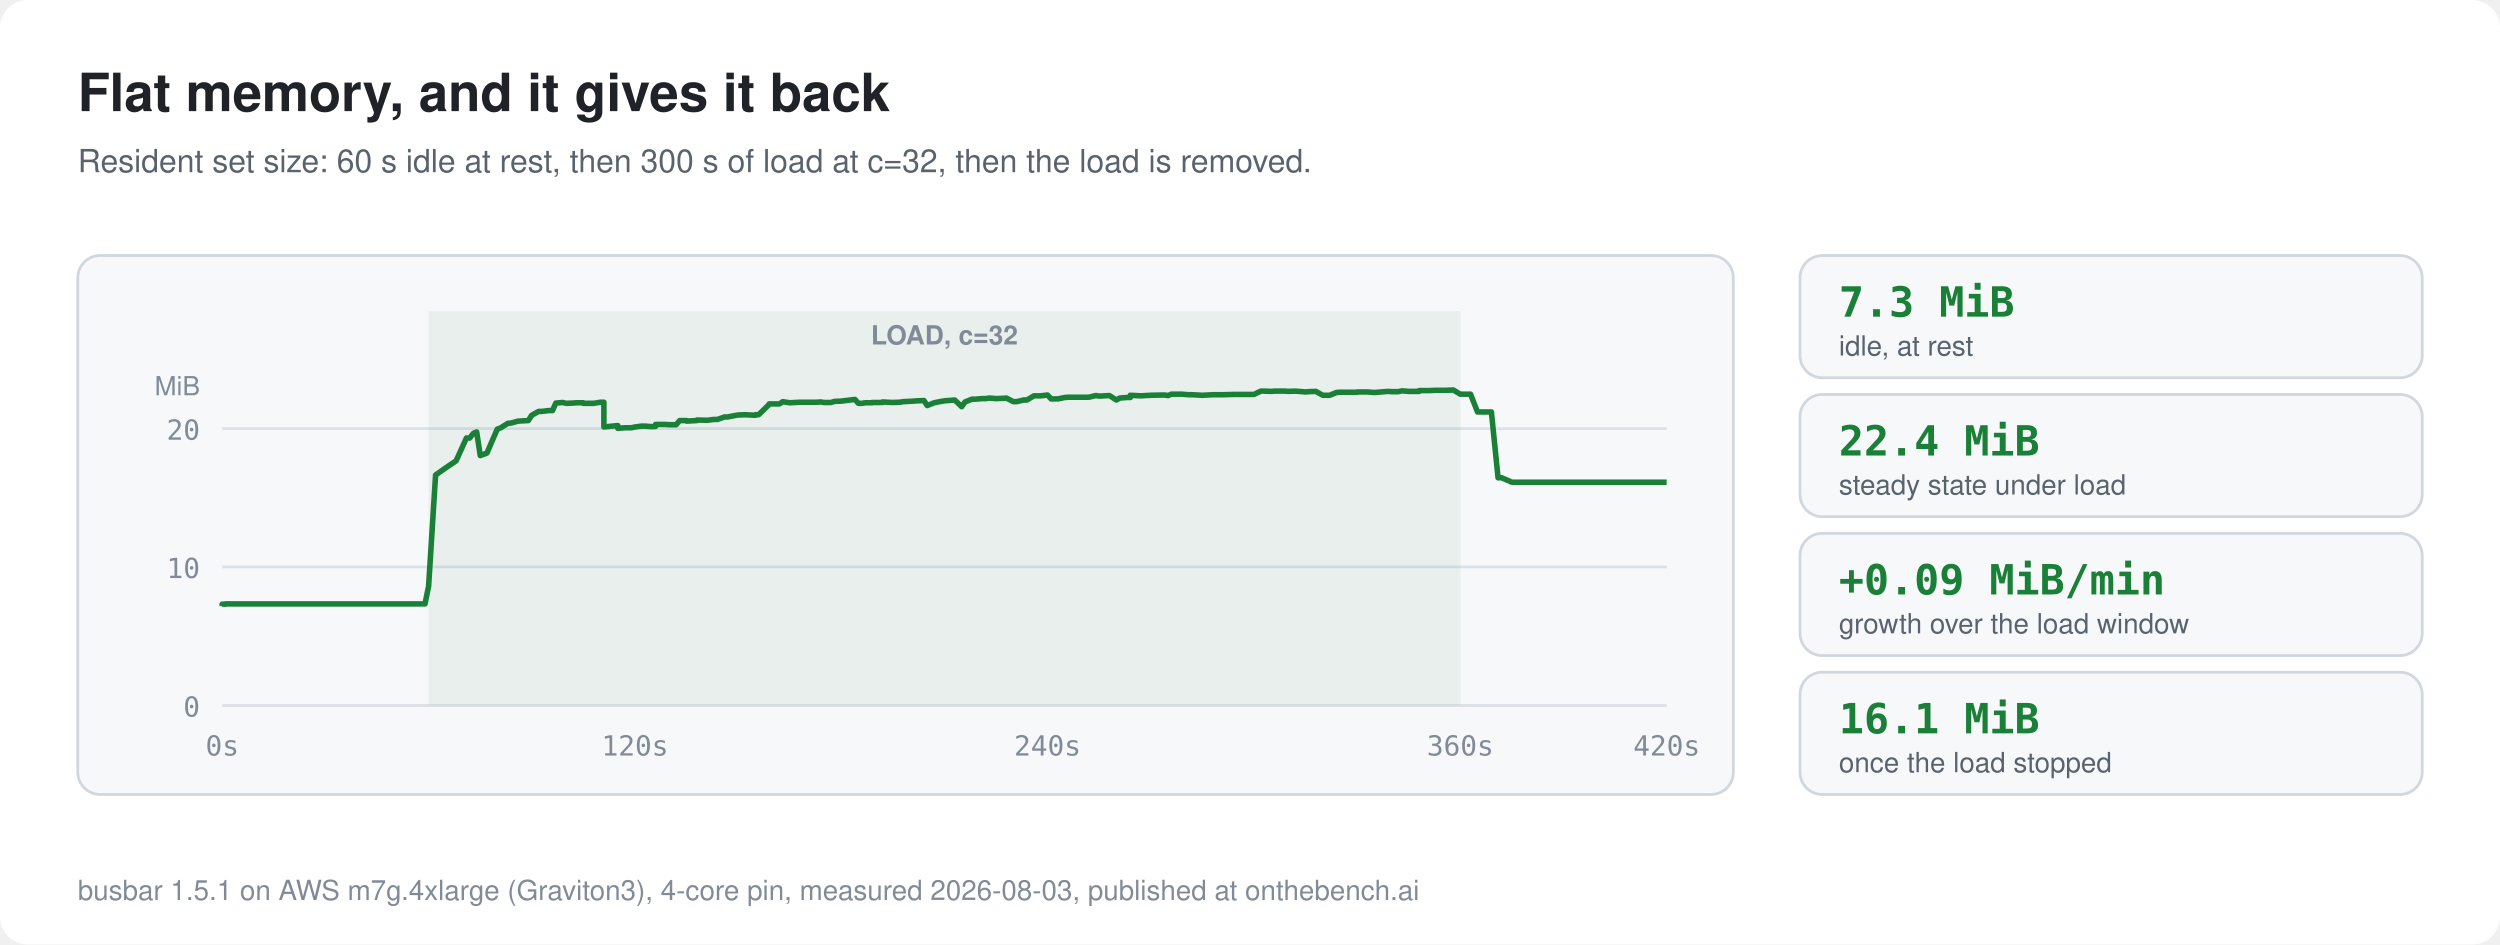
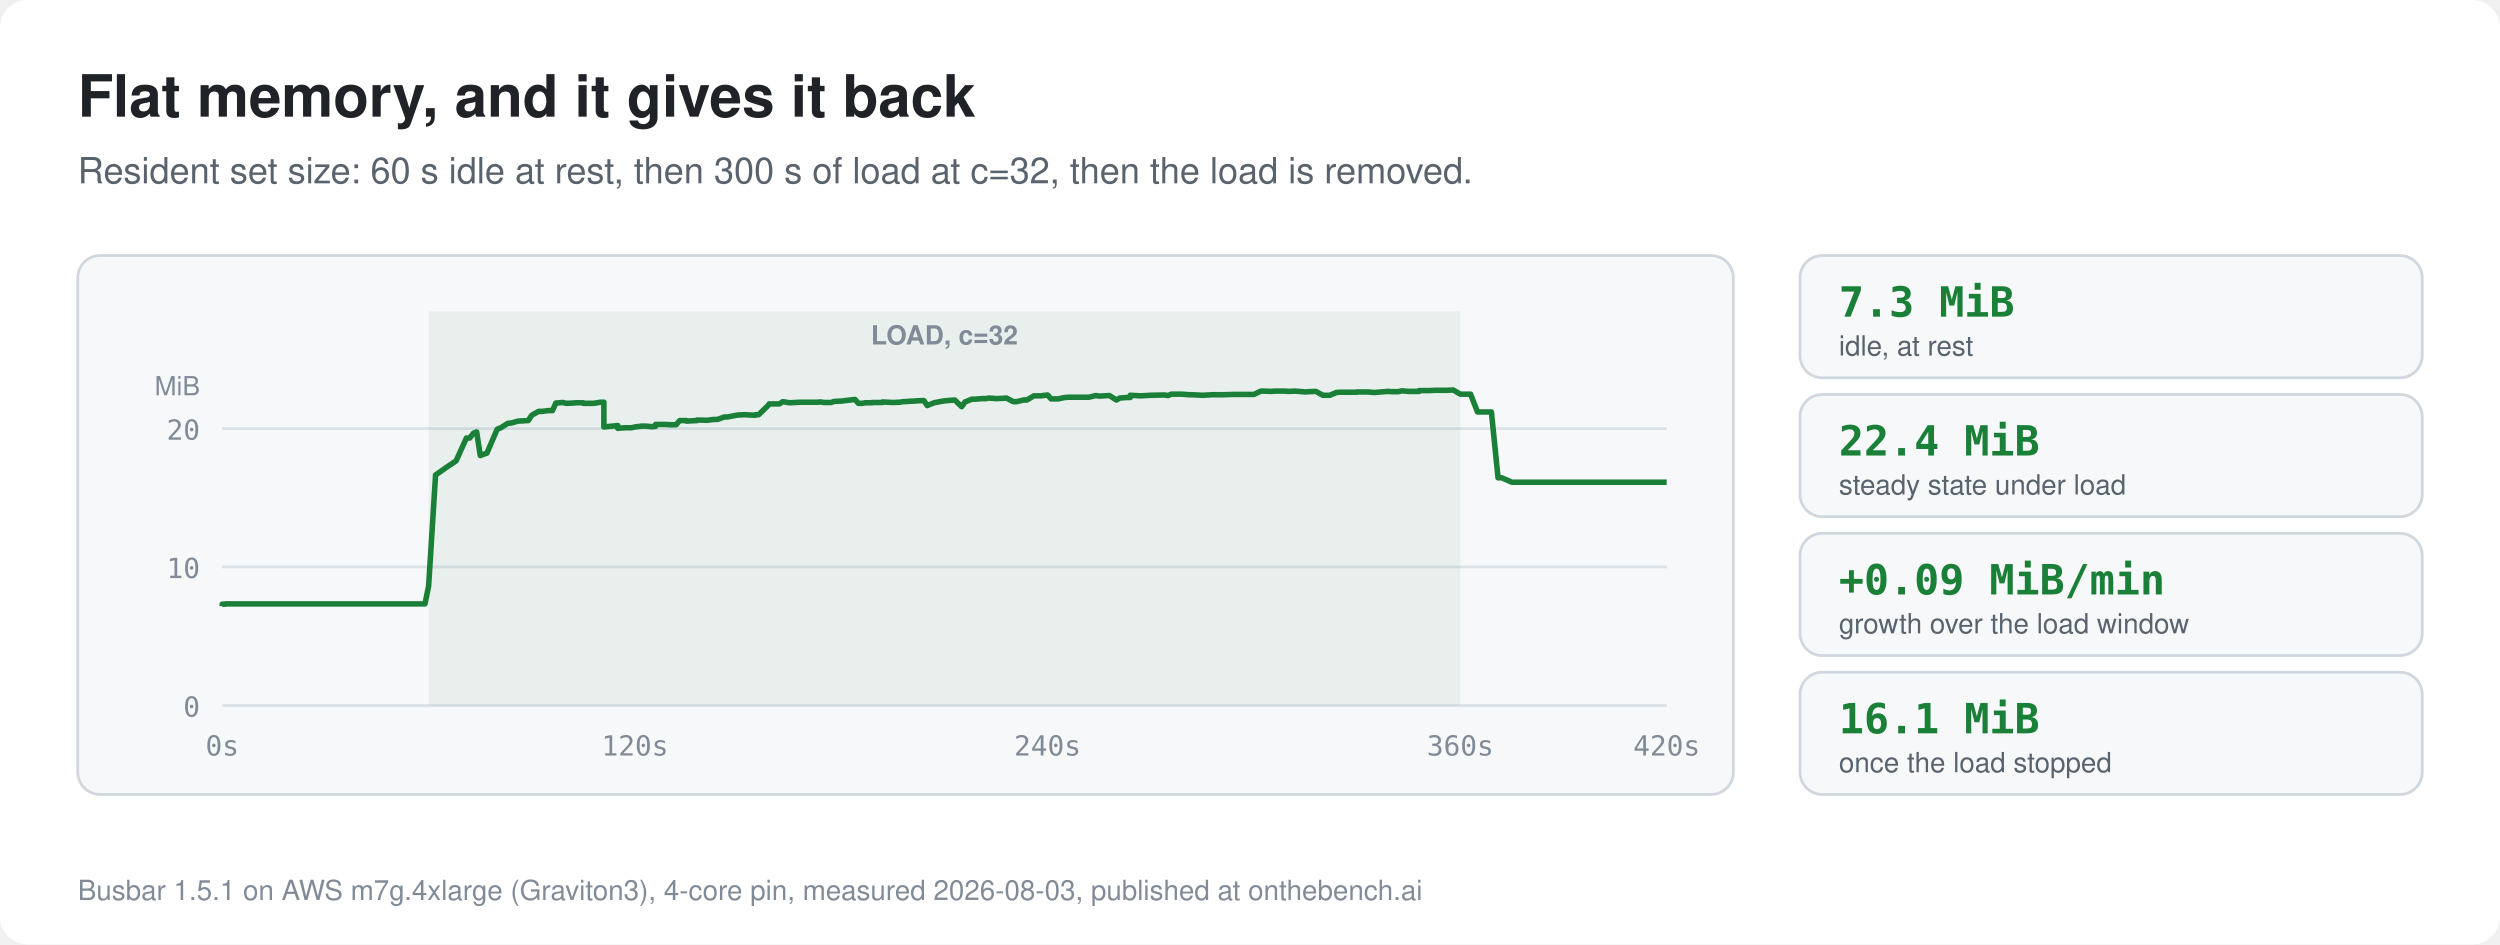
<svg xmlns="http://www.w3.org/2000/svg" width="900" height="340" viewBox="0 0 900 340" role="img" aria-label="Flat memory, and it gives it back">
  <rect width="900" height="340" rx="10" fill="#ffffff" />
-   <text x="28.0" y="40.0" font-family="ui-sans-serif,-apple-system,BlinkMacSystemFont,'Segoe UI',Helvetica,Arial,sans-serif" font-size="19" font-weight="650" fill="#1f2328" text-anchor="start">Flat memory, and it gives it back</text>
-   <text x="28.0" y="62.0" font-family="ui-sans-serif,-apple-system,BlinkMacSystemFont,'Segoe UI',Helvetica,Arial,sans-serif" font-size="11.5" font-weight="400" fill="#59636e" text-anchor="start">Resident set size: 60 s idle at rest, then 300 s of load at c=32, then the load is removed.</text>
+   <text x="28.0" y="42.0" font-family="ui-sans-serif,-apple-system,BlinkMacSystemFont,'Segoe UI',Helvetica,Arial,sans-serif" font-size="21" font-weight="650" fill="#1f2328" text-anchor="start">Flat memory, and it gives it back</text>
+   <text x="28.0" y="66.0" font-family="ui-sans-serif,-apple-system,BlinkMacSystemFont,'Segoe UI',Helvetica,Arial,sans-serif" font-size="13" font-weight="400" fill="#59636e" text-anchor="start">Resident set size: 60 s idle at rest, then 300 s of load at c=32, then the load is removed.</text>
  <rect x="28.0" y="92.0" width="596.0" height="194.0" rx="8" fill="#f6f8fa" stroke="#d0d7de" stroke-width="1" />
  <line x1="80" y1="254.0" x2="600" y2="254.0" stroke="#d0d7de" stroke-width="1" opacity="0.7" />
  <text x="72.0" y="258.0" font-family="ui-monospace,SFMono-Regular,'SF Mono',Menlo,Consolas,monospace" font-size="10" font-weight="400" fill="#818b98" text-anchor="end">0</text>
  <line x1="80" y1="204.1" x2="600" y2="204.1" stroke="#d0d7de" stroke-width="1" opacity="0.7" />
  <text x="72.0" y="208.1" font-family="ui-monospace,SFMono-Regular,'SF Mono',Menlo,Consolas,monospace" font-size="10" font-weight="400" fill="#818b98" text-anchor="end">10</text>
  <line x1="80" y1="154.3" x2="600" y2="154.3" stroke="#d0d7de" stroke-width="1" opacity="0.7" />
  <text x="72.0" y="158.3" font-family="ui-monospace,SFMono-Regular,'SF Mono',Menlo,Consolas,monospace" font-size="10" font-weight="400" fill="#818b98" text-anchor="end">20</text>
  <text x="72.0" y="142.3" font-family="ui-sans-serif,-apple-system,BlinkMacSystemFont,'Segoe UI',Helvetica,Arial,sans-serif" font-size="9.5" font-weight="400" fill="#818b98" text-anchor="end">MiB</text>
  <rect x="154.3" y="112.0" width="371.4" height="142.0" fill="#1a7f37" opacity="0.07" />
  <text x="340.0" y="124.0" font-family="ui-sans-serif,-apple-system,BlinkMacSystemFont,'Segoe UI',Helvetica,Arial,sans-serif" font-size="9.5" font-weight="700" fill="#818b98" text-anchor="middle">LOAD, c=32</text>
  <polyline points="80.0,218.2 80.0,217.5 80.0,217.5 80.0,217.5 81.2,217.5 81.2,217.4 81.2,217.4 82.5,217.4 82.5,217.4 83.7,217.4 83.7,217.4 85.0,217.4 85.0,217.4 86.2,217.4 86.2,217.4 86.2,217.4 87.4,217.4 87.4,217.4 88.7,217.4 88.7,217.4 89.9,217.4 91.1,217.4 91.1,217.4 91.1,217.4 92.4,217.4 92.4,217.4 93.6,217.4 93.6,217.4 94.9,217.4 94.9,217.4 96.1,217.4 96.1,217.4 97.3,217.4 97.3,217.4 98.6,217.4 98.6,217.4 99.8,217.4 99.8,217.4 101.0,217.4 102.3,217.4 102.3,217.4 102.3,217.4 103.5,217.4 103.5,217.4 104.8,217.4 104.8,217.4 106.0,217.4 107.2,217.4 107.2,217.4 108.5,217.4 108.5,217.4 108.5,217.4 109.7,217.4 109.7,217.4 111.0,217.4 111.0,217.4 112.2,217.4 113.4,217.4 113.4,217.4 113.4,217.4 114.7,217.4 114.7,217.4 115.9,217.4 115.9,217.4 117.1,217.4 118.4,217.4 118.4,217.4 119.6,217.4 119.6,217.4 119.6,217.4 120.9,217.4 120.9,217.4 122.1,217.4 123.3,217.4 123.3,217.4 124.6,217.4 124.6,217.4 124.6,217.4 125.8,217.4 125.8,217.4 127.0,217.4 127.0,217.4 128.3,217.4 129.5,217.4 129.5,217.4 130.8,217.4 130.8,217.4 130.8,217.4 132.0,217.4 132.0,217.4 133.2,217.4 134.5,217.4 134.5,217.4 135.7,217.4 135.7,217.4 137.0,217.4 137.0,217.4 137.0,217.4 138.2,217.4 138.2,217.4 139.4,217.4 140.7,217.4 140.7,217.4 141.9,217.4 141.9,217.4 141.9,217.4 143.1,217.4 143.1,217.4 144.4,217.4 145.6,217.4 145.6,217.4 146.9,217.4 146.9,217.4 148.1,217.4 148.1,217.4 148.1,217.4 149.3,217.4 150.6,217.4 150.6,217.4 151.8,217.4 151.8,217.4 153.0,217.4 153.0,217.4 153.0,217.4 154.3,211.0 156.8,171.1 156.8,171.0 160.5,168.4 160.5,168.4 164.2,165.9 164.2,165.9 167.9,157.7 169.1,157.7 170.4,156.0 171.6,155.5 172.9,164.0 175.3,163.1 179.0,154.5 180.3,154.0 182.8,152.4 184.0,152.3 186.5,151.6 186.5,151.6 190.2,151.4 191.4,149.5 193.9,148.1 195.1,148.1 197.6,147.8 198.9,147.8 200.1,145.1 202.6,144.9 203.8,145.2 206.3,145.1 207.5,145.0 210.0,145.0 210.0,145.2 213.7,145.2 216.2,144.8 217.4,144.8 217.4,153.7 222.4,153.2 222.4,154.2 224.9,154.0 227.3,154.0 228.6,153.7 231.0,153.4 232.3,153.4 234.8,153.6 236.0,153.5 236.0,152.8 239.7,152.8 241.0,152.9 243.4,152.9 244.7,151.4 247.1,151.4 247.1,151.6 250.9,151.4 250.9,151.2 254.6,151.3 257.0,151.0 258.3,151.0 260.8,150.1 262.0,150.1 264.5,149.6 265.7,149.4 268.2,149.3 271.9,149.5 271.9,149.3 273.1,149.3 276.9,145.6 276.9,145.6 276.9,145.4 280.6,145.4 281.8,144.6 284.3,145.0 284.3,145.0 288.0,144.8 291.7,144.8 294.2,144.8 295.4,144.7 296.7,144.9 299.1,144.9 300.4,144.5 302.9,144.4 305.3,144.1 307.8,143.8 309.0,145.2 310.3,145.2 311.5,145.0 314.0,145.0 314.0,144.9 317.7,144.9 317.7,144.7 321.4,144.9 323.9,144.8 325.1,144.6 328.9,144.4 328.9,144.4 330.1,144.3 332.6,144.2 333.8,146.0 336.3,145.0 338.8,144.5 340.0,144.3 343.7,144.0 343.7,144.0 346.2,146.4 347.4,144.7 349.9,143.7 351.1,143.7 353.6,143.5 354.9,143.5 356.1,143.3 358.6,143.5 361.0,143.4 362.3,143.3 364.8,144.6 366.0,144.6 368.5,144.0 369.7,144.0 372.2,142.5 373.4,142.5 374.7,142.5 377.1,142.2 378.4,143.6 380.9,143.6 383.3,143.1 384.6,143.0 387.0,143.0 388.3,143.0 392.0,143.0 394.5,142.4 395.7,142.6 399.4,142.4 401.9,144.0 403.1,143.3 405.6,143.1 406.9,143.1 406.9,142.3 410.6,142.5 414.3,142.3 419.2,142.2 420.5,142.4 421.7,141.9 425.4,141.9 427.9,142.1 429.1,142.1 432.9,142.3 432.9,142.3 436.6,142.1 440.3,142.1 444.0,142.0 445.2,142.0 447.7,142.0 451.4,142.0 453.9,140.8 455.1,140.8 457.6,140.9 458.9,140.8 462.6,140.8 463.8,140.9 466.3,140.8 470.0,141.1 470.0,141.1 471.2,141.0 473.7,140.9 476.2,142.3 477.4,142.3 478.7,142.3 481.1,141.3 482.4,141.2 484.9,141.2 488.6,141.2 488.6,141.1 492.3,141.1 494.8,141.3 496.0,141.2 499.7,140.9 499.7,140.9 501.0,141.0 503.4,141.0 504.7,140.7 507.1,140.9 510.9,140.9 510.9,140.6 514.6,140.6 517.0,140.5 518.3,140.5 520.8,140.5 523.2,140.4 525.7,141.9 525.7,141.9 529.4,141.9 531.9,148.3 533.1,148.3 536.9,148.3 539.3,172.0 540.6,172.0 544.3,173.6 544.3,173.6 548.0,173.6 551.7,173.6 555.4,173.6 559.1,173.6 562.9,173.6 566.6,173.6 570.3,173.6 574.0,173.6 577.7,173.6 581.4,173.6 585.1,173.6 588.9,173.6 592.6,173.6 596.3,173.6 600.0,173.6" fill="none" stroke="#1a7f37" stroke-width="2" stroke-linejoin="round" />
  <text x="80.0" y="272.0" font-family="ui-monospace,SFMono-Regular,'SF Mono',Menlo,Consolas,monospace" font-size="10" font-weight="400" fill="#818b98" text-anchor="middle">0s</text>
  <text x="228.6" y="272.0" font-family="ui-monospace,SFMono-Regular,'SF Mono',Menlo,Consolas,monospace" font-size="10" font-weight="400" fill="#818b98" text-anchor="middle">120s</text>
  <text x="377.1" y="272.0" font-family="ui-monospace,SFMono-Regular,'SF Mono',Menlo,Consolas,monospace" font-size="10" font-weight="400" fill="#818b98" text-anchor="middle">240s</text>
  <text x="525.7" y="272.0" font-family="ui-monospace,SFMono-Regular,'SF Mono',Menlo,Consolas,monospace" font-size="10" font-weight="400" fill="#818b98" text-anchor="middle">360s</text>
  <text x="600.0" y="272.0" font-family="ui-monospace,SFMono-Regular,'SF Mono',Menlo,Consolas,monospace" font-size="10" font-weight="400" fill="#818b98" text-anchor="middle">420s</text>
  <rect x="648.0" y="92.0" width="224.0" height="44.0" rx="8" fill="#f6f8fa" stroke="#d0d7de" stroke-width="1" />
  <text x="662.0" y="114.0" font-family="ui-monospace,SFMono-Regular,'SF Mono',Menlo,Consolas,monospace" font-size="15" font-weight="700" fill="#1a7f37" text-anchor="start">7.3 MiB</text>
  <text x="662.0" y="128.0" font-family="ui-sans-serif,-apple-system,BlinkMacSystemFont,'Segoe UI',Helvetica,Arial,sans-serif" font-size="10" font-weight="400" fill="#59636e" text-anchor="start">idle, at rest</text>
  <rect x="648.0" y="142.0" width="224.0" height="44.0" rx="8" fill="#f6f8fa" stroke="#d0d7de" stroke-width="1" />
  <text x="662.0" y="164.0" font-family="ui-monospace,SFMono-Regular,'SF Mono',Menlo,Consolas,monospace" font-size="15" font-weight="700" fill="#1a7f37" text-anchor="start">22.4 MiB</text>
  <text x="662.0" y="178.0" font-family="ui-sans-serif,-apple-system,BlinkMacSystemFont,'Segoe UI',Helvetica,Arial,sans-serif" font-size="10" font-weight="400" fill="#59636e" text-anchor="start">steady state under load</text>
  <rect x="648.0" y="192.0" width="224.0" height="44.0" rx="8" fill="#f6f8fa" stroke="#d0d7de" stroke-width="1" />
  <text x="662.0" y="214.0" font-family="ui-monospace,SFMono-Regular,'SF Mono',Menlo,Consolas,monospace" font-size="15" font-weight="700" fill="#1a7f37" text-anchor="start">+0.09 MiB/min</text>
  <text x="662.0" y="228.0" font-family="ui-sans-serif,-apple-system,BlinkMacSystemFont,'Segoe UI',Helvetica,Arial,sans-serif" font-size="10" font-weight="400" fill="#59636e" text-anchor="start">growth over the load window</text>
  <rect x="648.0" y="242.0" width="224.0" height="44.0" rx="8" fill="#f6f8fa" stroke="#d0d7de" stroke-width="1" />
  <text x="662.0" y="264.0" font-family="ui-monospace,SFMono-Regular,'SF Mono',Menlo,Consolas,monospace" font-size="15" font-weight="700" fill="#1a7f37" text-anchor="start">16.1 MiB</text>
  <text x="662.0" y="278.0" font-family="ui-sans-serif,-apple-system,BlinkMacSystemFont,'Segoe UI',Helvetica,Arial,sans-serif" font-size="10" font-weight="400" fill="#59636e" text-anchor="start">once the load stopped</text>
-   <text x="28.0" y="324.0" font-family="ui-sans-serif,-apple-system,BlinkMacSystemFont,'Segoe UI',Helvetica,Arial,sans-serif" font-size="10" font-weight="400" fill="#818b98" text-anchor="start">busbar 1.5.1 on AWS m7g.4xlarge (Graviton3), 4-core pin, measured 2026-08-03, published at onthebench.ai</text>
+   <text x="28.0" y="324.0" font-family="ui-sans-serif,-apple-system,BlinkMacSystemFont,'Segoe UI',Helvetica,Arial,sans-serif" font-size="10" font-weight="400" fill="#818b98" text-anchor="start">Busbar 1.5.1 on AWS m7g.4xlarge (Graviton3), 4-core pin, measured 2026-08-03, published at onthebench.ai</text>
</svg>
